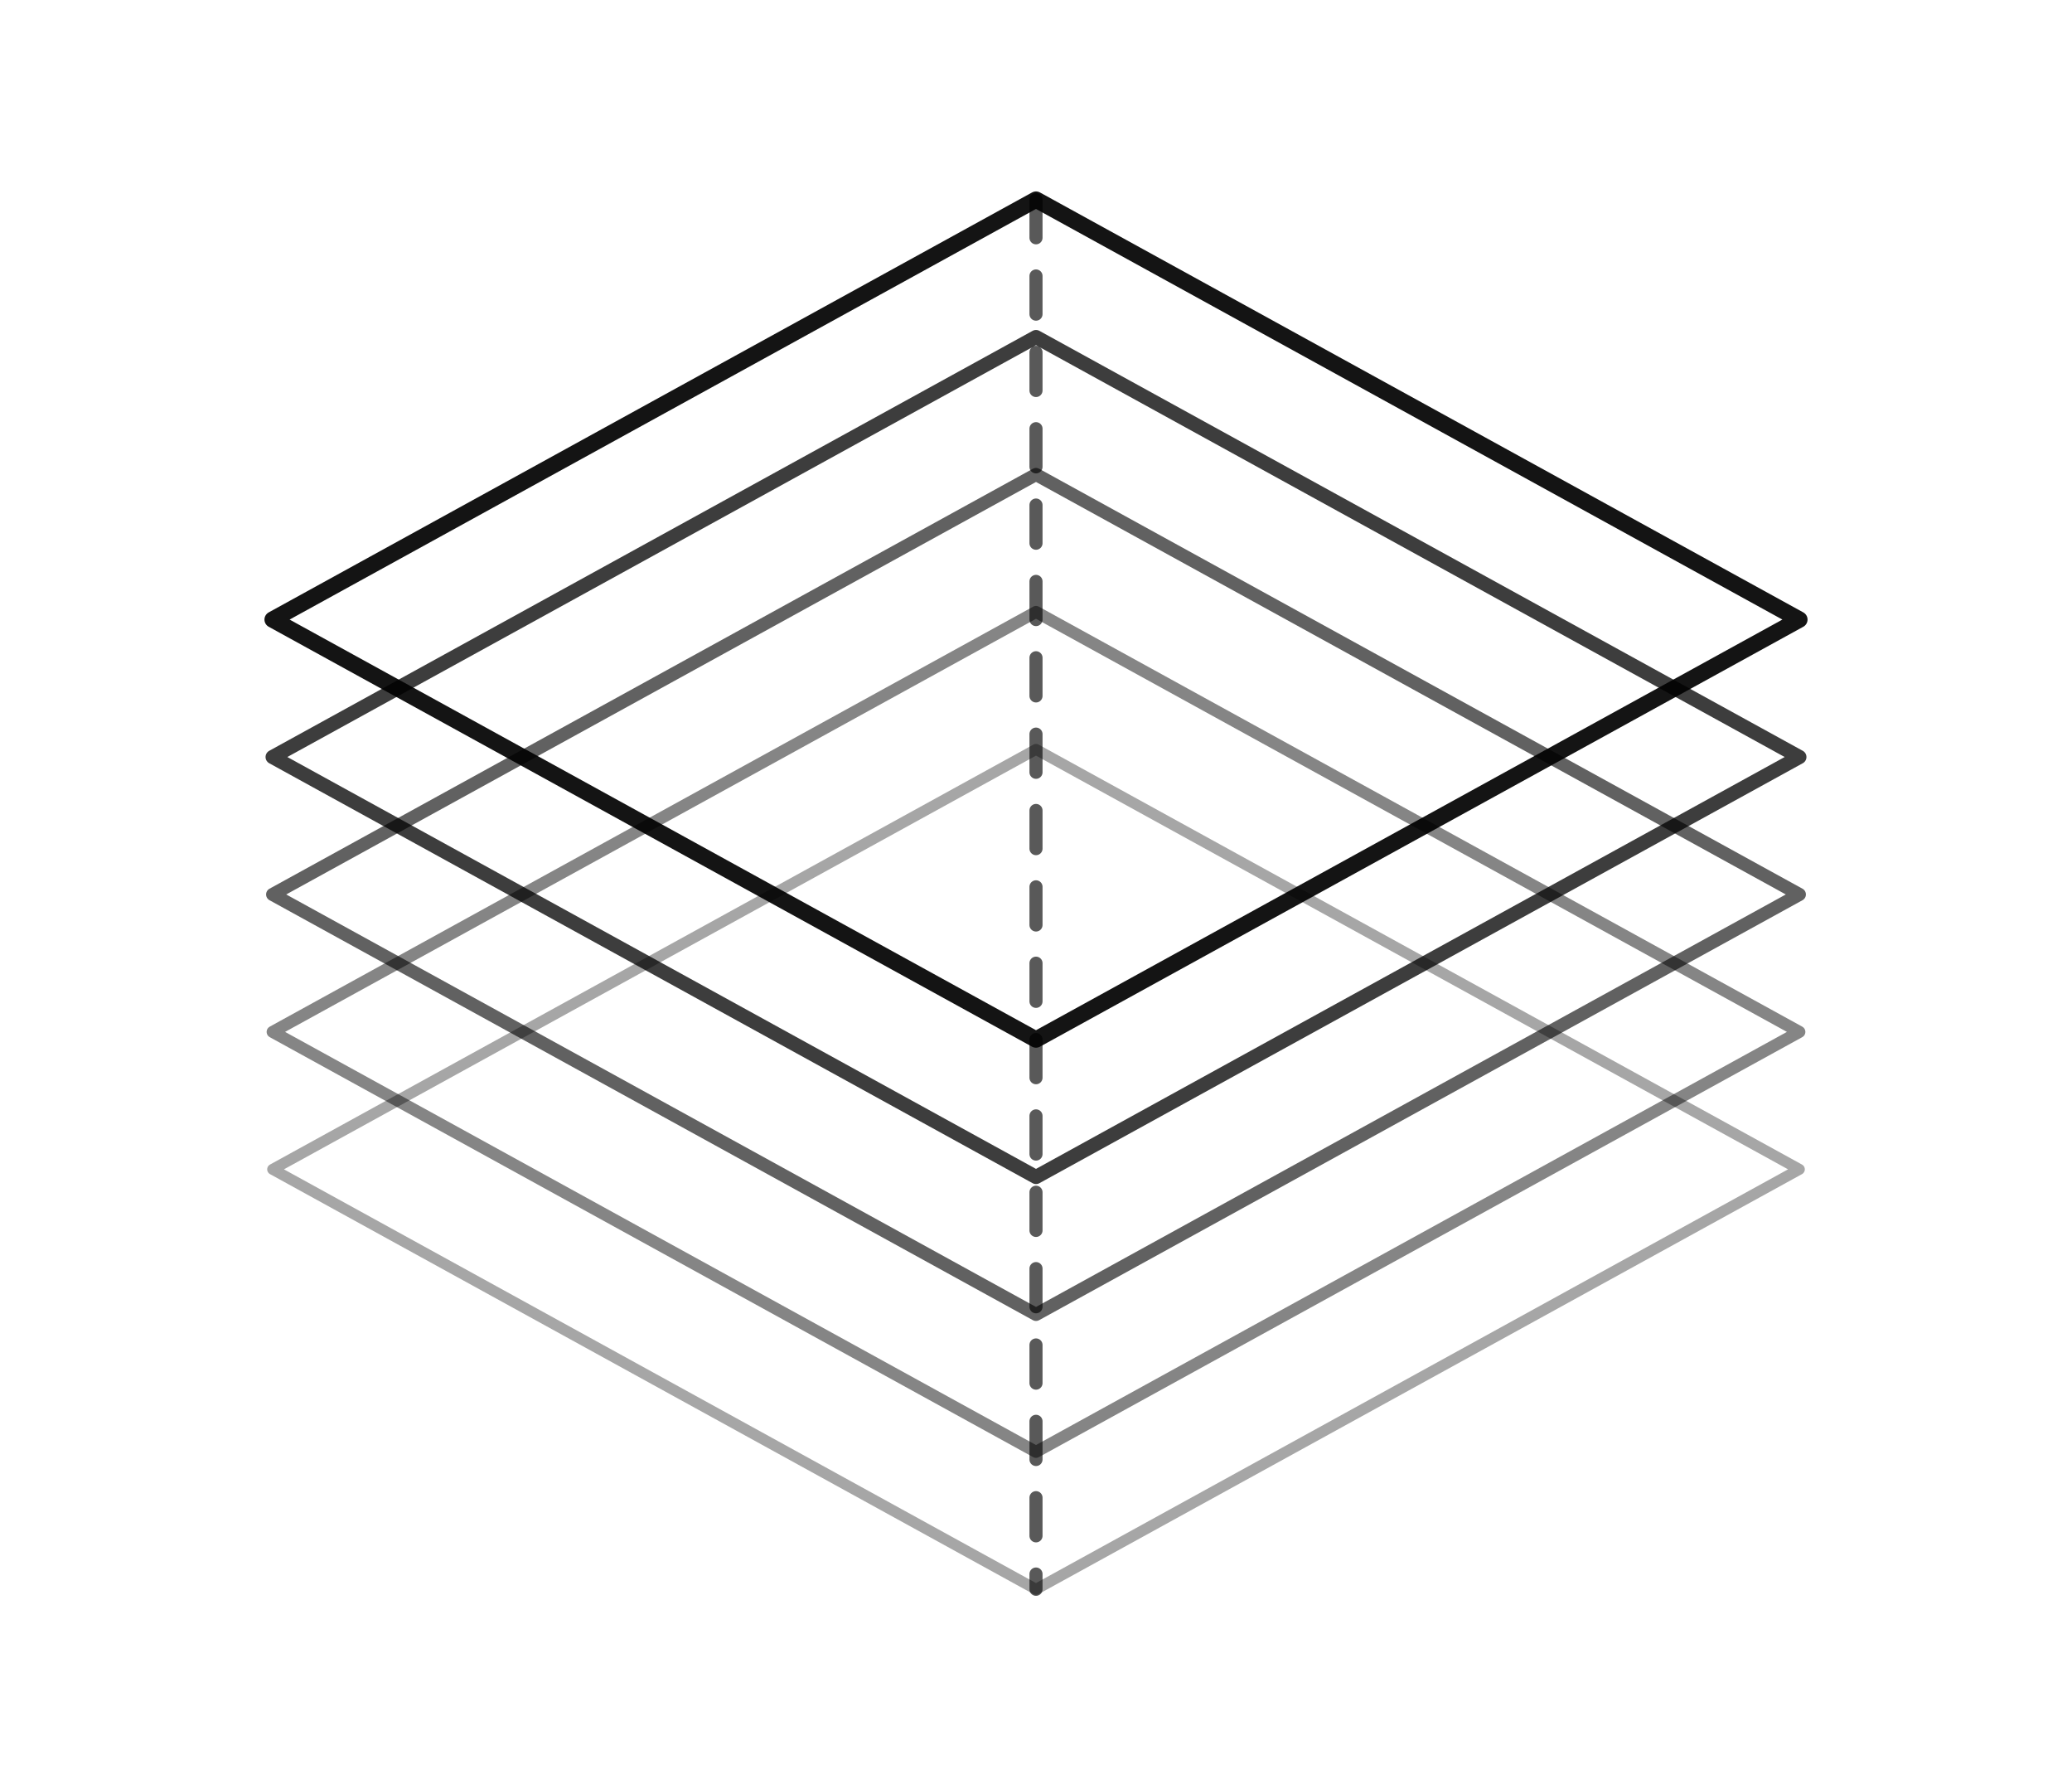
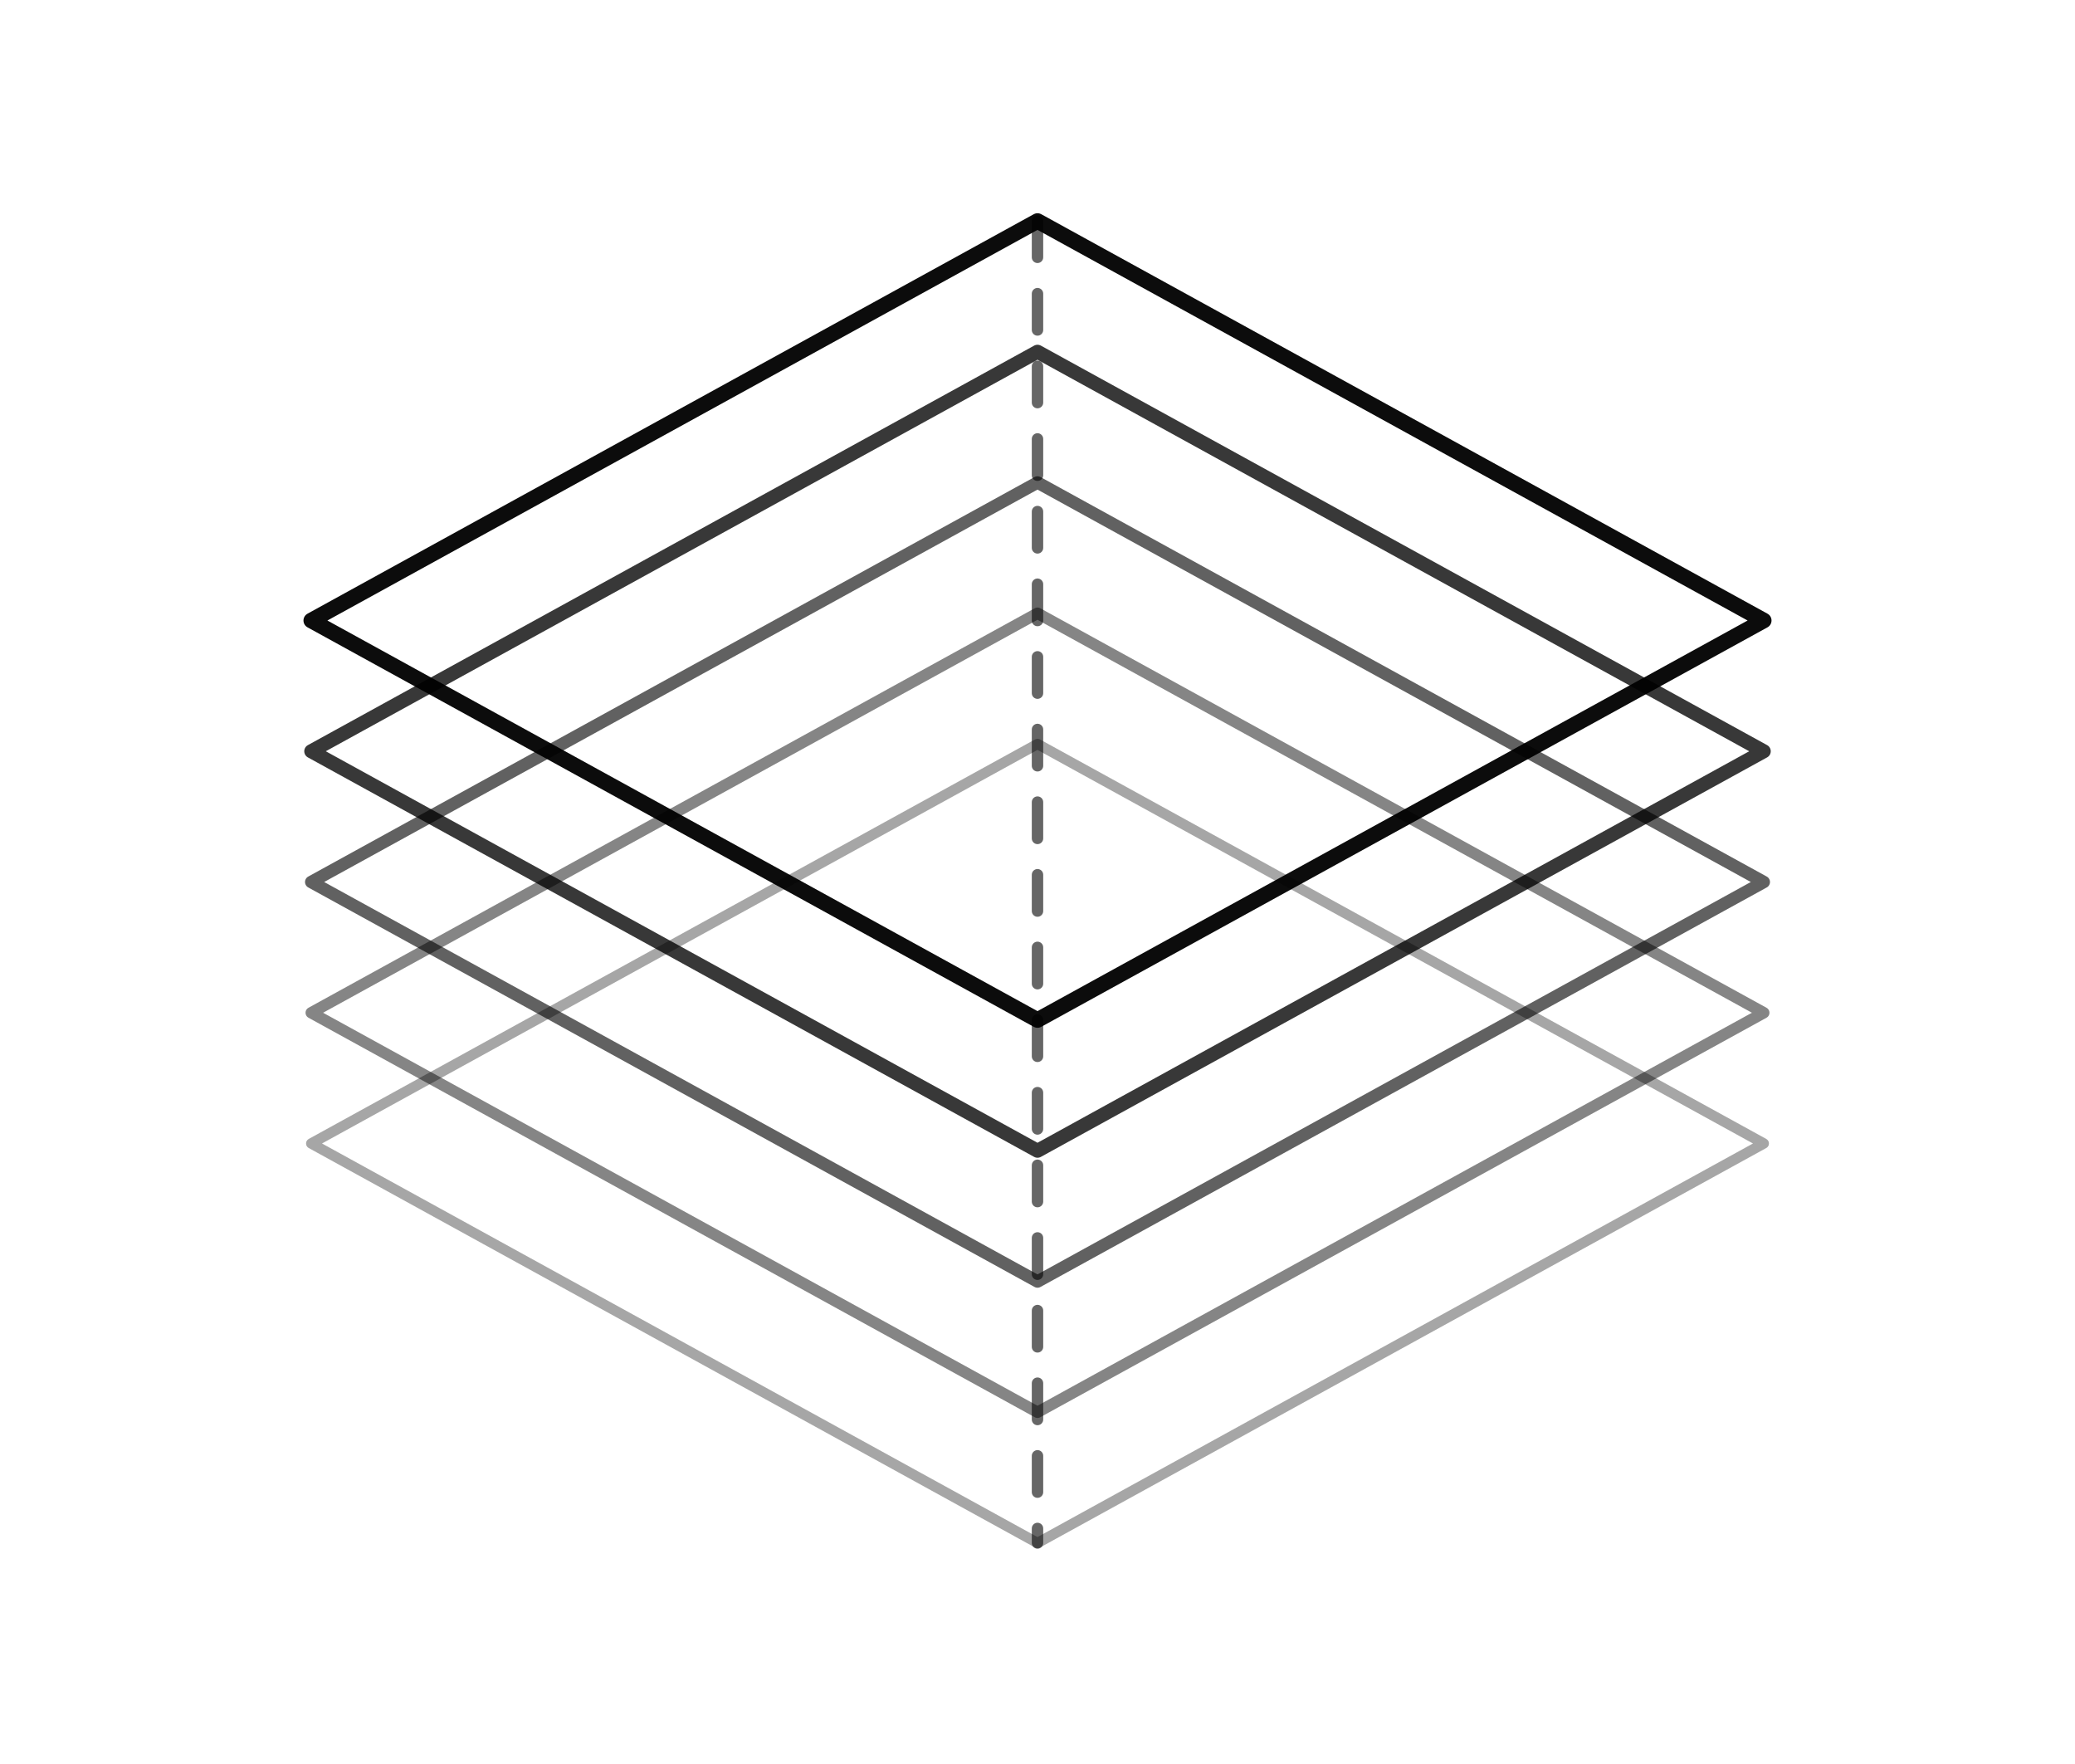
- <svg xmlns="http://www.w3.org/2000/svg" viewBox="65 18 190 164" width="100%" height="100%" fill="none">
-   <line x1="160.0" y1="36.3" x2="160.0" y2="163.7" stroke="currentColor" stroke-width="1.2" stroke-dasharray="3.5 3.5" stroke-opacity="0.65" stroke-linecap="round" />
-   <polygon points="160.0,36.3 230.0,74.8 160.0,113.3 90.0,74.8" fill="none" stroke="currentColor" stroke-width="1.5" stroke-opacity="0.92" stroke-linejoin="round" />
-   <polygon points="160.0,48.9 230.0,87.4 160.0,125.9 90.0,87.4" fill="none" stroke="currentColor" stroke-width="1.3" stroke-opacity="0.76" stroke-linejoin="round" />
+ <svg xmlns="http://www.w3.org/2000/svg" viewBox="60 15 200 170" width="100%" height="100%" fill="none">
+   <line x1="160.0" y1="36.3" x2="160.0" y2="163.7" stroke="currentColor" stroke-width="1.1" stroke-dasharray="3.5 3.5" stroke-opacity="0.6" stroke-linecap="round" />
+   <polygon points="160.0,36.3 230.0,74.8 160.0,113.3 90.0,74.8" fill="none" stroke="currentColor" stroke-width="1.5" stroke-opacity="0.95" stroke-linejoin="round" />
+   <polygon points="160.0,48.9 230.0,87.4 160.0,125.9 90.0,87.4" fill="none" stroke="currentColor" stroke-width="1.35" stroke-opacity="0.78" stroke-linejoin="round" />
  <polygon points="160.0,61.5 230.0,100.0 160.0,138.5 90.0,100.0" fill="none" stroke="currentColor" stroke-width="1.2" stroke-opacity="0.62" stroke-linejoin="round" />
  <polygon points="160.0,74.1 230.0,112.6 160.0,151.1 90.0,112.6" fill="none" stroke="currentColor" stroke-width="1.1" stroke-opacity="0.48" stroke-linejoin="round" />
  <polygon points="160.0,86.7 230.0,125.2 160.0,163.7 90.0,125.2" fill="none" stroke="currentColor" stroke-width="1.0" stroke-opacity="0.35" stroke-linejoin="round" />
</svg>
